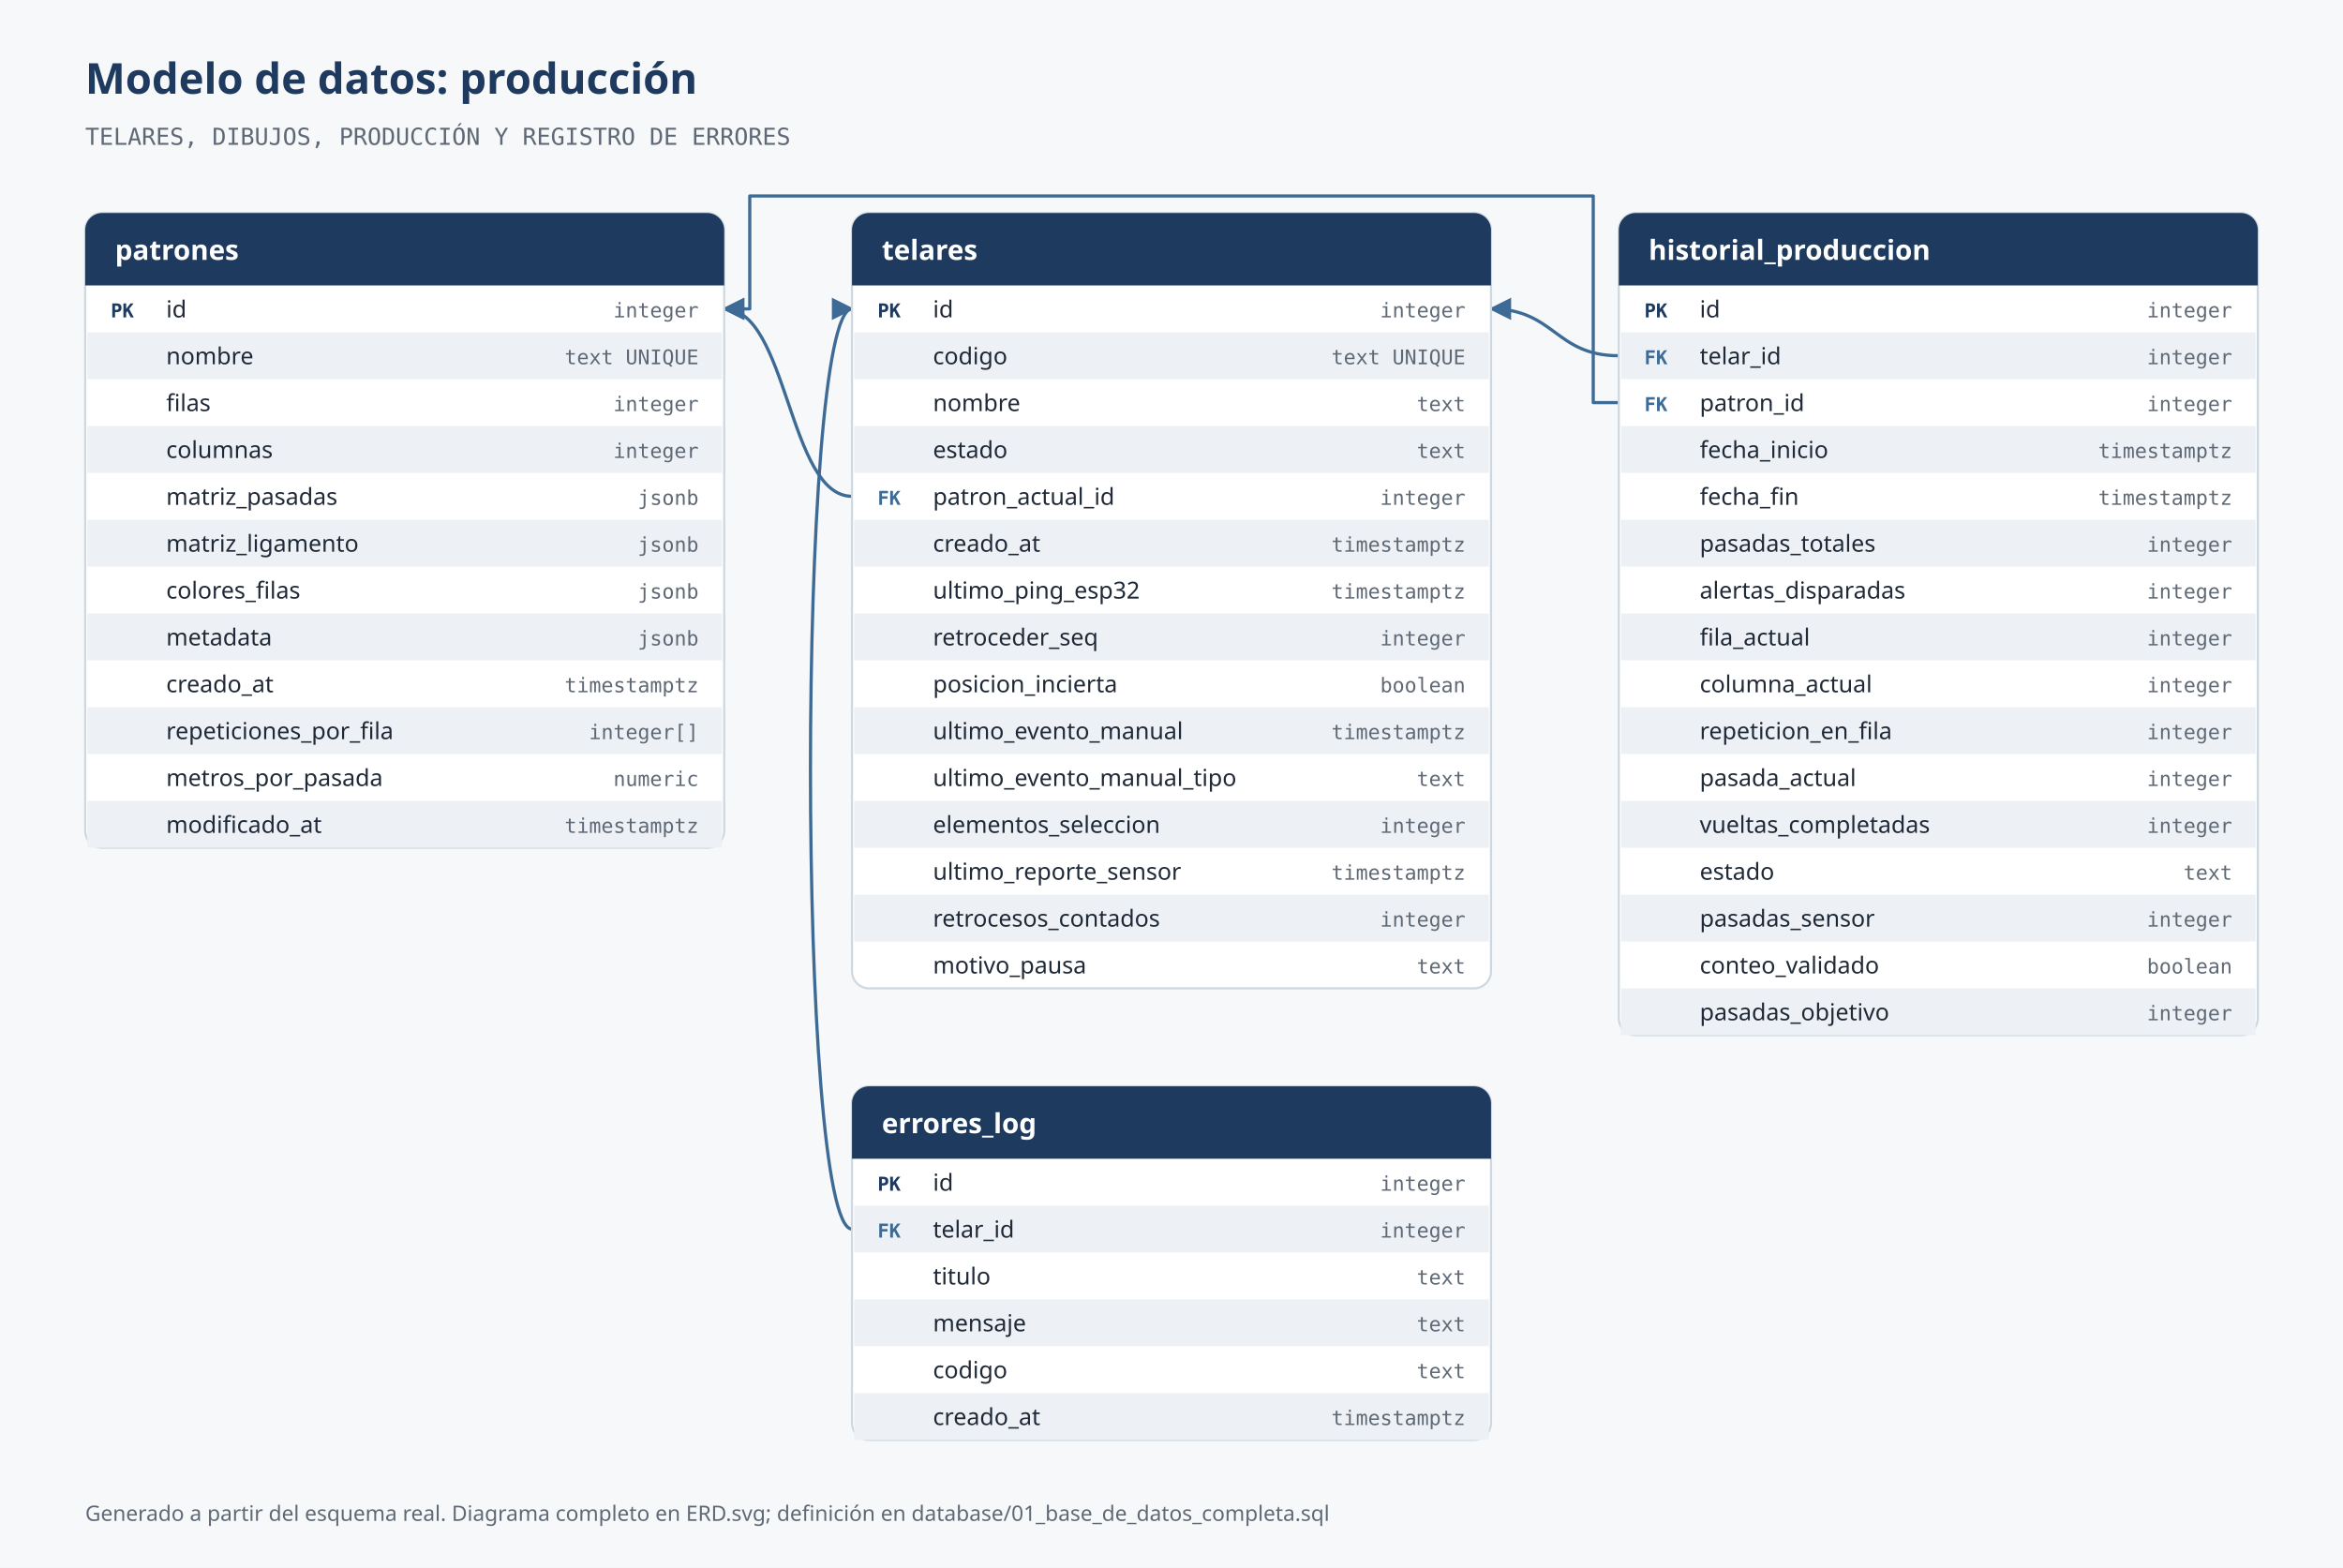
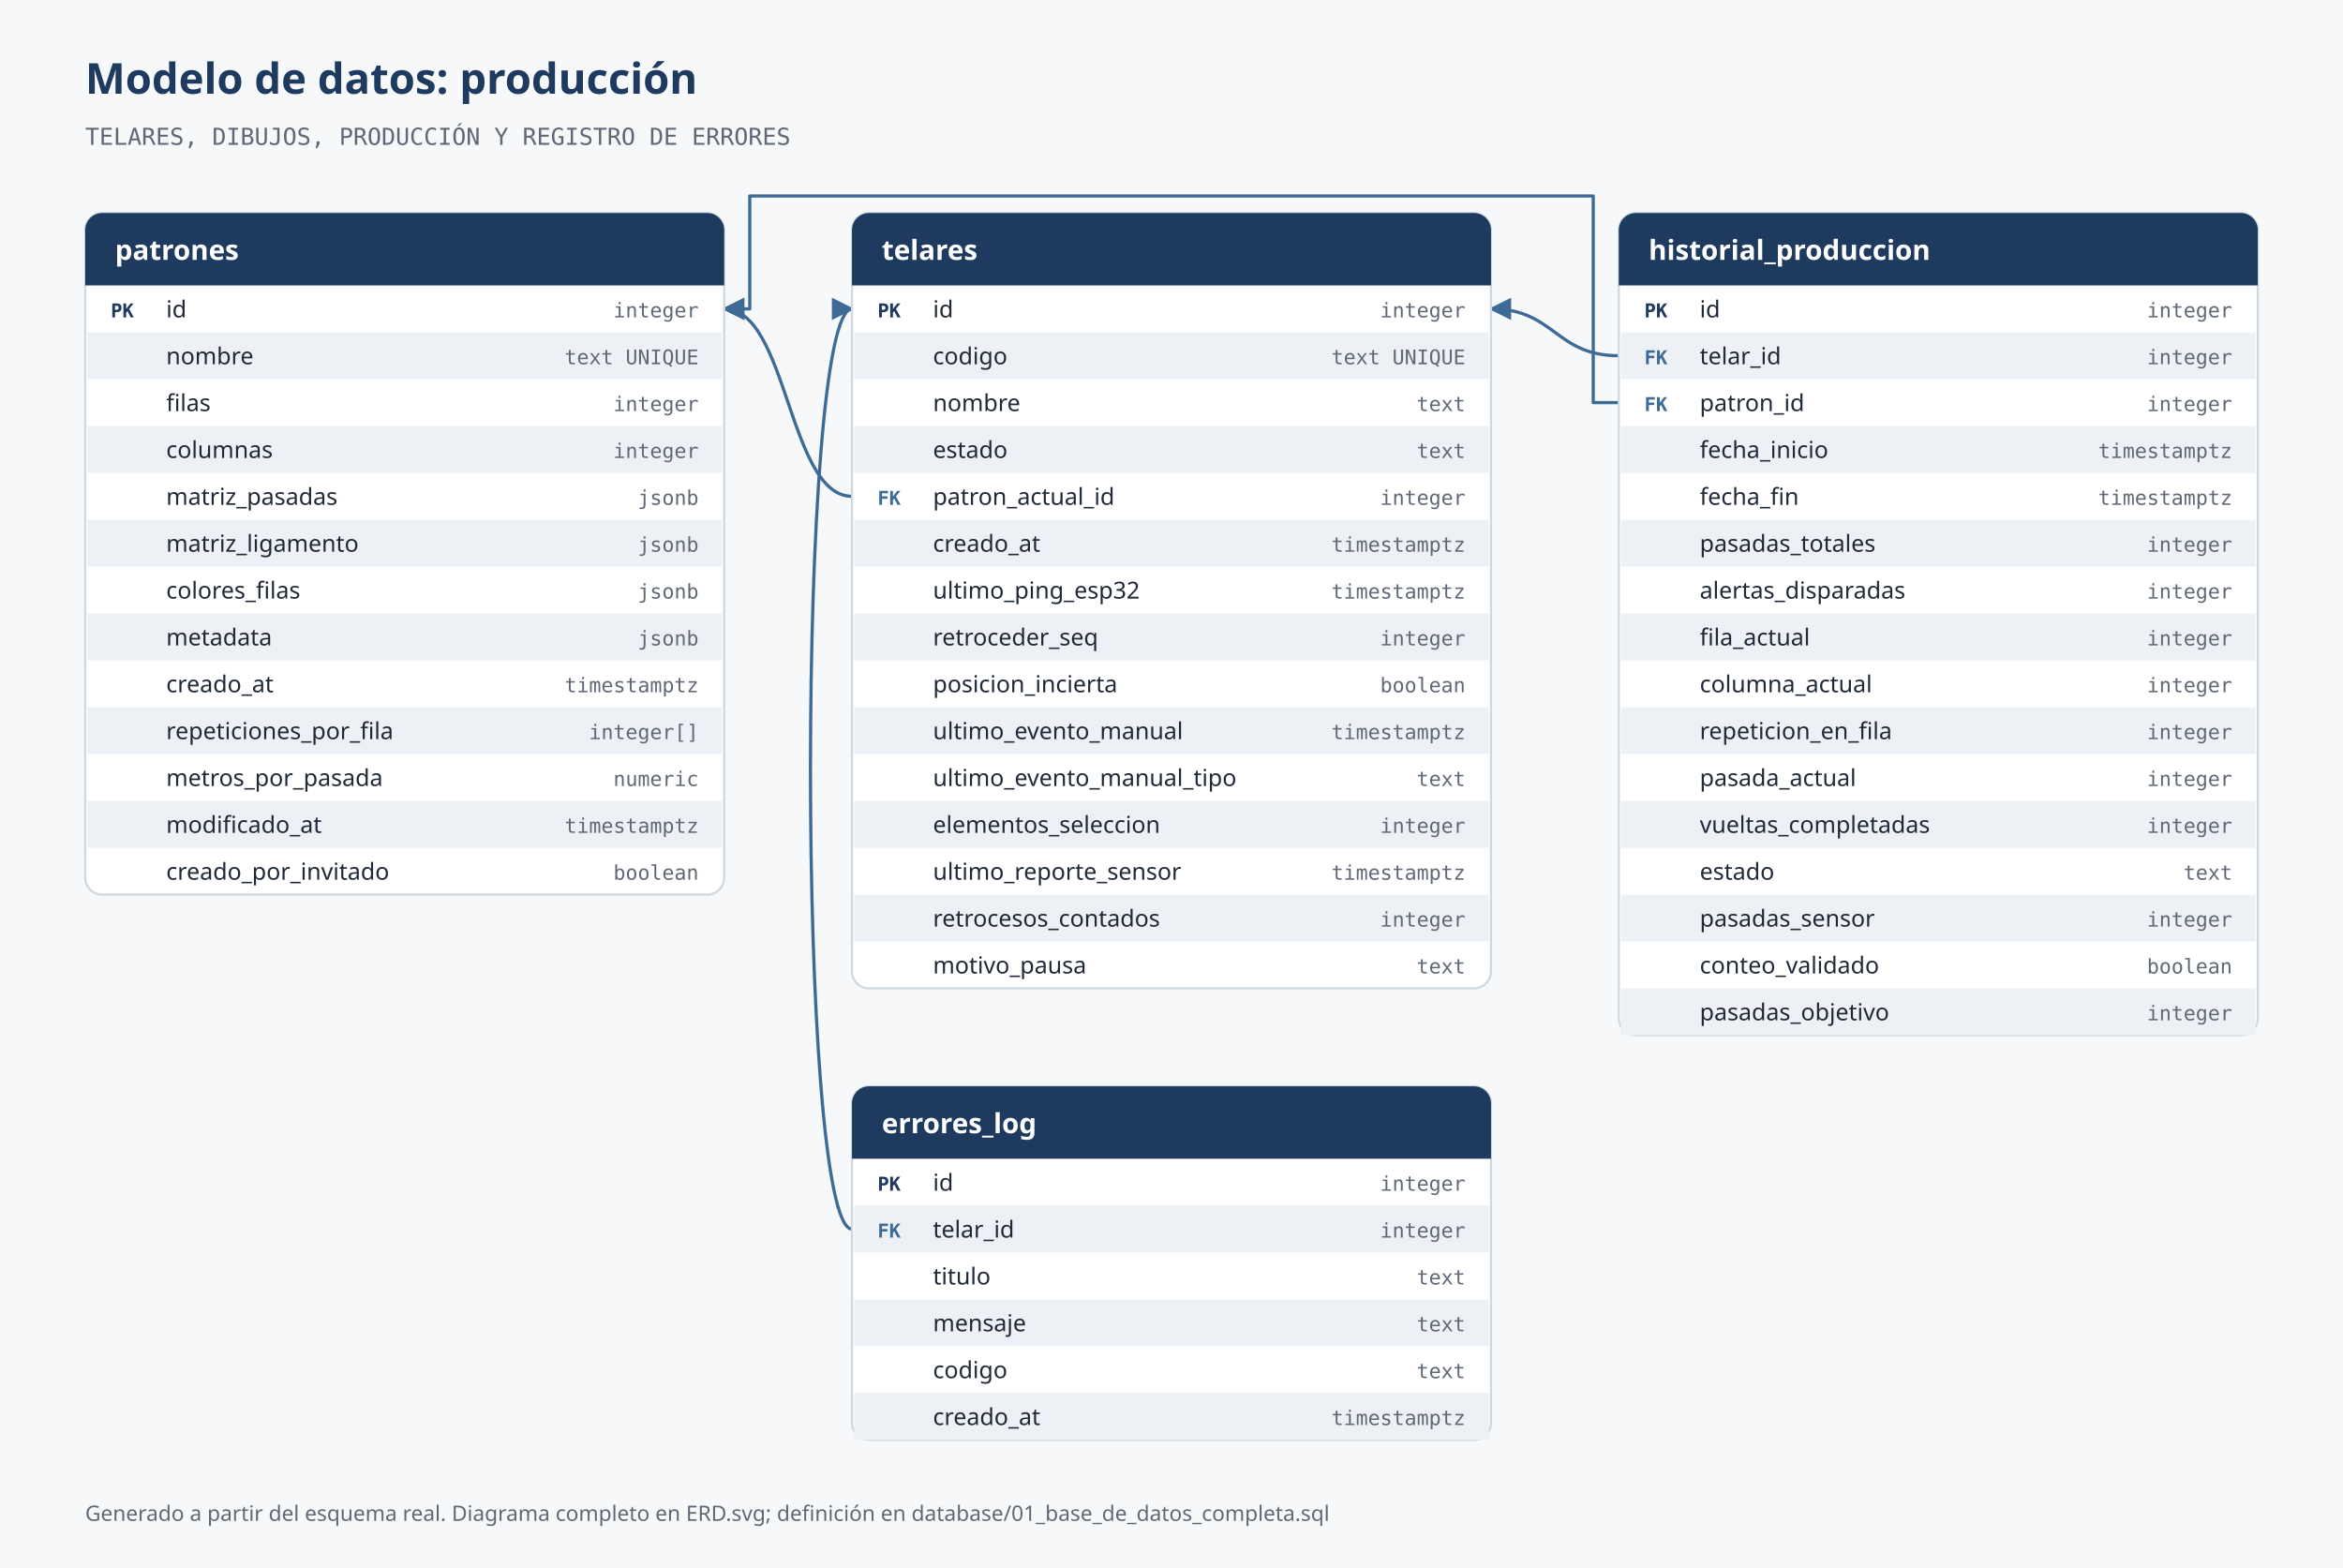
<svg xmlns="http://www.w3.org/2000/svg" viewBox="0 0 1100 736" font-family="IBM Plex Sans, system-ui, sans-serif">
  <defs>
    <marker id="punta" viewBox="0 0 10 10" refX="9" refY="5" markerWidth="7" markerHeight="7" orient="auto">
      <path d="M0,0 L10,5 L0,10 z" fill="#3D6B96" />
    </marker>
  </defs>
  <rect width="1100" height="736" fill="#F6F8FA" />
  <text x="40" y="44" font-size="20" font-weight="600" fill="#1E3A5F" font-family="Questrial, sans-serif">Modelo de datos: producción</text>
  <text x="40" y="68" font-size="11" fill="#5F6976" font-family="IBM Plex Mono, ui-monospace, monospace">TELARES, DIBUJOS, PRODUCCIÓN Y REGISTRO DE ERRORES</text>
  <path d="M400,233.0 C370.0,233.0 370.0,145.0 340,145.0" fill="none" stroke="#3D6B96" stroke-width="1.5" stroke-linejoin="round" marker-end="url(#punta)" />
  <path d="M760,167.0 C730.0,167.0 730.0,145.0 700,145.0" fill="none" stroke="#3D6B96" stroke-width="1.5" stroke-linejoin="round" marker-end="url(#punta)" />
  <path d="M760,189.0 H748 V92 H352 V145.0 H340" fill="none" stroke="#3D6B96" stroke-width="1.5" stroke-linejoin="round" marker-end="url(#punta)" />
  <path d="M400,577.0 C374,577.0 374,145.0 400,145.0" fill="none" stroke="#3D6B96" stroke-width="1.5" stroke-linejoin="round" marker-end="url(#punta)" />
-   <rect x="40" y="100" width="300" height="298" rx="8" fill="#FFFFFF" stroke="#CDD8E0" />
+   <rect x="40" y="100" width="300" height="320" rx="8" fill="#FFFFFF" stroke="#CDD8E0" />
  <path d="M40,108 a8,8 0 0 1 8,-8 h284 a8,8 0 0 1 8,8 v26 h-300 z" fill="#1E3A5F" />
  <text x="54" y="122" font-size="13" font-weight="600" fill="#FFFFFF">patrones</text>
  <text x="52" y="149" font-size="9" font-weight="700" fill="#1E3A5F" font-family="IBM Plex Mono, ui-monospace, monospace">PK</text>
  <text x="78" y="149" font-size="11" fill="#1F2937">id</text>
  <text x="328" y="149" font-size="9.5" fill="#5F6976" text-anchor="end" font-family="IBM Plex Mono, ui-monospace, monospace">integer</text>
  <rect x="41" y="156" width="298" height="22" fill="#EDF1F5" />
  <text x="78" y="171" font-size="11" fill="#1F2937">nombre</text>
  <text x="328" y="171" font-size="9.5" fill="#5F6976" text-anchor="end" font-family="IBM Plex Mono, ui-monospace, monospace">text UNIQUE</text>
  <text x="78" y="193" font-size="11" fill="#1F2937">filas</text>
  <text x="328" y="193" font-size="9.5" fill="#5F6976" text-anchor="end" font-family="IBM Plex Mono, ui-monospace, monospace">integer</text>
  <rect x="41" y="200" width="298" height="22" fill="#EDF1F5" />
  <text x="78" y="215" font-size="11" fill="#1F2937">columnas</text>
  <text x="328" y="215" font-size="9.5" fill="#5F6976" text-anchor="end" font-family="IBM Plex Mono, ui-monospace, monospace">integer</text>
  <text x="78" y="237" font-size="11" fill="#1F2937">matriz_pasadas</text>
  <text x="328" y="237" font-size="9.5" fill="#5F6976" text-anchor="end" font-family="IBM Plex Mono, ui-monospace, monospace">jsonb</text>
  <rect x="41" y="244" width="298" height="22" fill="#EDF1F5" />
  <text x="78" y="259" font-size="11" fill="#1F2937">matriz_ligamento</text>
  <text x="328" y="259" font-size="9.5" fill="#5F6976" text-anchor="end" font-family="IBM Plex Mono, ui-monospace, monospace">jsonb</text>
  <text x="78" y="281" font-size="11" fill="#1F2937">colores_filas</text>
  <text x="328" y="281" font-size="9.5" fill="#5F6976" text-anchor="end" font-family="IBM Plex Mono, ui-monospace, monospace">jsonb</text>
  <rect x="41" y="288" width="298" height="22" fill="#EDF1F5" />
  <text x="78" y="303" font-size="11" fill="#1F2937">metadata</text>
  <text x="328" y="303" font-size="9.5" fill="#5F6976" text-anchor="end" font-family="IBM Plex Mono, ui-monospace, monospace">jsonb</text>
  <text x="78" y="325" font-size="11" fill="#1F2937">creado_at</text>
  <text x="328" y="325" font-size="9.5" fill="#5F6976" text-anchor="end" font-family="IBM Plex Mono, ui-monospace, monospace">timestamptz</text>
  <rect x="41" y="332" width="298" height="22" fill="#EDF1F5" />
  <text x="78" y="347" font-size="11" fill="#1F2937">repeticiones_por_fila</text>
  <text x="328" y="347" font-size="9.5" fill="#5F6976" text-anchor="end" font-family="IBM Plex Mono, ui-monospace, monospace">integer[]</text>
  <text x="78" y="369" font-size="11" fill="#1F2937">metros_por_pasada</text>
  <text x="328" y="369" font-size="9.5" fill="#5F6976" text-anchor="end" font-family="IBM Plex Mono, ui-monospace, monospace">numeric</text>
  <rect x="41" y="376" width="298" height="22" fill="#EDF1F5" />
  <text x="78" y="391" font-size="11" fill="#1F2937">modificado_at</text>
  <text x="328" y="391" font-size="9.5" fill="#5F6976" text-anchor="end" font-family="IBM Plex Mono, ui-monospace, monospace">timestamptz</text>
+   <text x="78" y="413" font-size="11" fill="#1F2937">creado_por_invitado</text>
+   <text x="328" y="413" font-size="9.5" fill="#5F6976" text-anchor="end" font-family="IBM Plex Mono, ui-monospace, monospace">boolean</text>
  <rect x="400" y="100" width="300" height="364" rx="8" fill="#FFFFFF" stroke="#CDD8E0" />
  <path d="M400,108 a8,8 0 0 1 8,-8 h284 a8,8 0 0 1 8,8 v26 h-300 z" fill="#1E3A5F" />
  <text x="414" y="122" font-size="13" font-weight="600" fill="#FFFFFF">telares</text>
  <text x="412" y="149" font-size="9" font-weight="700" fill="#1E3A5F" font-family="IBM Plex Mono, ui-monospace, monospace">PK</text>
  <text x="438" y="149" font-size="11" fill="#1F2937">id</text>
  <text x="688" y="149" font-size="9.5" fill="#5F6976" text-anchor="end" font-family="IBM Plex Mono, ui-monospace, monospace">integer</text>
  <rect x="401" y="156" width="298" height="22" fill="#EDF1F5" />
  <text x="438" y="171" font-size="11" fill="#1F2937">codigo</text>
  <text x="688" y="171" font-size="9.5" fill="#5F6976" text-anchor="end" font-family="IBM Plex Mono, ui-monospace, monospace">text UNIQUE</text>
  <text x="438" y="193" font-size="11" fill="#1F2937">nombre</text>
  <text x="688" y="193" font-size="9.5" fill="#5F6976" text-anchor="end" font-family="IBM Plex Mono, ui-monospace, monospace">text</text>
  <rect x="401" y="200" width="298" height="22" fill="#EDF1F5" />
  <text x="438" y="215" font-size="11" fill="#1F2937">estado</text>
  <text x="688" y="215" font-size="9.5" fill="#5F6976" text-anchor="end" font-family="IBM Plex Mono, ui-monospace, monospace">text</text>
  <text x="412" y="237" font-size="9" font-weight="700" fill="#3D6B96" font-family="IBM Plex Mono, ui-monospace, monospace">FK</text>
  <text x="438" y="237" font-size="11" fill="#1F2937">patron_actual_id</text>
  <text x="688" y="237" font-size="9.5" fill="#5F6976" text-anchor="end" font-family="IBM Plex Mono, ui-monospace, monospace">integer</text>
  <rect x="401" y="244" width="298" height="22" fill="#EDF1F5" />
  <text x="438" y="259" font-size="11" fill="#1F2937">creado_at</text>
  <text x="688" y="259" font-size="9.5" fill="#5F6976" text-anchor="end" font-family="IBM Plex Mono, ui-monospace, monospace">timestamptz</text>
  <text x="438" y="281" font-size="11" fill="#1F2937">ultimo_ping_esp32</text>
  <text x="688" y="281" font-size="9.5" fill="#5F6976" text-anchor="end" font-family="IBM Plex Mono, ui-monospace, monospace">timestamptz</text>
  <rect x="401" y="288" width="298" height="22" fill="#EDF1F5" />
  <text x="438" y="303" font-size="11" fill="#1F2937">retroceder_seq</text>
  <text x="688" y="303" font-size="9.5" fill="#5F6976" text-anchor="end" font-family="IBM Plex Mono, ui-monospace, monospace">integer</text>
  <text x="438" y="325" font-size="11" fill="#1F2937">posicion_incierta</text>
  <text x="688" y="325" font-size="9.5" fill="#5F6976" text-anchor="end" font-family="IBM Plex Mono, ui-monospace, monospace">boolean</text>
  <rect x="401" y="332" width="298" height="22" fill="#EDF1F5" />
  <text x="438" y="347" font-size="11" fill="#1F2937">ultimo_evento_manual</text>
  <text x="688" y="347" font-size="9.5" fill="#5F6976" text-anchor="end" font-family="IBM Plex Mono, ui-monospace, monospace">timestamptz</text>
  <text x="438" y="369" font-size="11" fill="#1F2937">ultimo_evento_manual_tipo</text>
  <text x="688" y="369" font-size="9.5" fill="#5F6976" text-anchor="end" font-family="IBM Plex Mono, ui-monospace, monospace">text</text>
  <rect x="401" y="376" width="298" height="22" fill="#EDF1F5" />
  <text x="438" y="391" font-size="11" fill="#1F2937">elementos_seleccion</text>
  <text x="688" y="391" font-size="9.5" fill="#5F6976" text-anchor="end" font-family="IBM Plex Mono, ui-monospace, monospace">integer</text>
  <text x="438" y="413" font-size="11" fill="#1F2937">ultimo_reporte_sensor</text>
  <text x="688" y="413" font-size="9.5" fill="#5F6976" text-anchor="end" font-family="IBM Plex Mono, ui-monospace, monospace">timestamptz</text>
  <rect x="401" y="420" width="298" height="22" fill="#EDF1F5" />
  <text x="438" y="435" font-size="11" fill="#1F2937">retrocesos_contados</text>
  <text x="688" y="435" font-size="9.5" fill="#5F6976" text-anchor="end" font-family="IBM Plex Mono, ui-monospace, monospace">integer</text>
  <text x="438" y="457" font-size="11" fill="#1F2937">motivo_pausa</text>
  <text x="688" y="457" font-size="9.5" fill="#5F6976" text-anchor="end" font-family="IBM Plex Mono, ui-monospace, monospace">text</text>
  <rect x="760" y="100" width="300" height="386" rx="8" fill="#FFFFFF" stroke="#CDD8E0" />
  <path d="M760,108 a8,8 0 0 1 8,-8 h284 a8,8 0 0 1 8,8 v26 h-300 z" fill="#1E3A5F" />
  <text x="774" y="122" font-size="13" font-weight="600" fill="#FFFFFF">historial_produccion</text>
  <text x="772" y="149" font-size="9" font-weight="700" fill="#1E3A5F" font-family="IBM Plex Mono, ui-monospace, monospace">PK</text>
  <text x="798" y="149" font-size="11" fill="#1F2937">id</text>
  <text x="1048" y="149" font-size="9.5" fill="#5F6976" text-anchor="end" font-family="IBM Plex Mono, ui-monospace, monospace">integer</text>
  <rect x="761" y="156" width="298" height="22" fill="#EDF1F5" />
  <text x="772" y="171" font-size="9" font-weight="700" fill="#3D6B96" font-family="IBM Plex Mono, ui-monospace, monospace">FK</text>
  <text x="798" y="171" font-size="11" fill="#1F2937">telar_id</text>
  <text x="1048" y="171" font-size="9.5" fill="#5F6976" text-anchor="end" font-family="IBM Plex Mono, ui-monospace, monospace">integer</text>
  <text x="772" y="193" font-size="9" font-weight="700" fill="#3D6B96" font-family="IBM Plex Mono, ui-monospace, monospace">FK</text>
  <text x="798" y="193" font-size="11" fill="#1F2937">patron_id</text>
  <text x="1048" y="193" font-size="9.5" fill="#5F6976" text-anchor="end" font-family="IBM Plex Mono, ui-monospace, monospace">integer</text>
  <rect x="761" y="200" width="298" height="22" fill="#EDF1F5" />
  <text x="798" y="215" font-size="11" fill="#1F2937">fecha_inicio</text>
  <text x="1048" y="215" font-size="9.5" fill="#5F6976" text-anchor="end" font-family="IBM Plex Mono, ui-monospace, monospace">timestamptz</text>
  <text x="798" y="237" font-size="11" fill="#1F2937">fecha_fin</text>
  <text x="1048" y="237" font-size="9.5" fill="#5F6976" text-anchor="end" font-family="IBM Plex Mono, ui-monospace, monospace">timestamptz</text>
  <rect x="761" y="244" width="298" height="22" fill="#EDF1F5" />
  <text x="798" y="259" font-size="11" fill="#1F2937">pasadas_totales</text>
  <text x="1048" y="259" font-size="9.5" fill="#5F6976" text-anchor="end" font-family="IBM Plex Mono, ui-monospace, monospace">integer</text>
  <text x="798" y="281" font-size="11" fill="#1F2937">alertas_disparadas</text>
  <text x="1048" y="281" font-size="9.5" fill="#5F6976" text-anchor="end" font-family="IBM Plex Mono, ui-monospace, monospace">integer</text>
  <rect x="761" y="288" width="298" height="22" fill="#EDF1F5" />
  <text x="798" y="303" font-size="11" fill="#1F2937">fila_actual</text>
  <text x="1048" y="303" font-size="9.5" fill="#5F6976" text-anchor="end" font-family="IBM Plex Mono, ui-monospace, monospace">integer</text>
  <text x="798" y="325" font-size="11" fill="#1F2937">columna_actual</text>
  <text x="1048" y="325" font-size="9.5" fill="#5F6976" text-anchor="end" font-family="IBM Plex Mono, ui-monospace, monospace">integer</text>
  <rect x="761" y="332" width="298" height="22" fill="#EDF1F5" />
  <text x="798" y="347" font-size="11" fill="#1F2937">repeticion_en_fila</text>
  <text x="1048" y="347" font-size="9.5" fill="#5F6976" text-anchor="end" font-family="IBM Plex Mono, ui-monospace, monospace">integer</text>
  <text x="798" y="369" font-size="11" fill="#1F2937">pasada_actual</text>
  <text x="1048" y="369" font-size="9.5" fill="#5F6976" text-anchor="end" font-family="IBM Plex Mono, ui-monospace, monospace">integer</text>
  <rect x="761" y="376" width="298" height="22" fill="#EDF1F5" />
  <text x="798" y="391" font-size="11" fill="#1F2937">vueltas_completadas</text>
  <text x="1048" y="391" font-size="9.5" fill="#5F6976" text-anchor="end" font-family="IBM Plex Mono, ui-monospace, monospace">integer</text>
  <text x="798" y="413" font-size="11" fill="#1F2937">estado</text>
  <text x="1048" y="413" font-size="9.5" fill="#5F6976" text-anchor="end" font-family="IBM Plex Mono, ui-monospace, monospace">text</text>
  <rect x="761" y="420" width="298" height="22" fill="#EDF1F5" />
  <text x="798" y="435" font-size="11" fill="#1F2937">pasadas_sensor</text>
  <text x="1048" y="435" font-size="9.5" fill="#5F6976" text-anchor="end" font-family="IBM Plex Mono, ui-monospace, monospace">integer</text>
  <text x="798" y="457" font-size="11" fill="#1F2937">conteo_validado</text>
  <text x="1048" y="457" font-size="9.5" fill="#5F6976" text-anchor="end" font-family="IBM Plex Mono, ui-monospace, monospace">boolean</text>
  <rect x="761" y="464" width="298" height="22" fill="#EDF1F5" />
  <text x="798" y="479" font-size="11" fill="#1F2937">pasadas_objetivo</text>
  <text x="1048" y="479" font-size="9.5" fill="#5F6976" text-anchor="end" font-family="IBM Plex Mono, ui-monospace, monospace">integer</text>
  <rect x="400" y="510" width="300" height="166" rx="8" fill="#FFFFFF" stroke="#CDD8E0" />
  <path d="M400,518 a8,8 0 0 1 8,-8 h284 a8,8 0 0 1 8,8 v26 h-300 z" fill="#1E3A5F" />
  <text x="414" y="532" font-size="13" font-weight="600" fill="#FFFFFF">errores_log</text>
  <text x="412" y="559" font-size="9" font-weight="700" fill="#1E3A5F" font-family="IBM Plex Mono, ui-monospace, monospace">PK</text>
  <text x="438" y="559" font-size="11" fill="#1F2937">id</text>
  <text x="688" y="559" font-size="9.5" fill="#5F6976" text-anchor="end" font-family="IBM Plex Mono, ui-monospace, monospace">integer</text>
  <rect x="401" y="566" width="298" height="22" fill="#EDF1F5" />
  <text x="412" y="581" font-size="9" font-weight="700" fill="#3D6B96" font-family="IBM Plex Mono, ui-monospace, monospace">FK</text>
  <text x="438" y="581" font-size="11" fill="#1F2937">telar_id</text>
  <text x="688" y="581" font-size="9.5" fill="#5F6976" text-anchor="end" font-family="IBM Plex Mono, ui-monospace, monospace">integer</text>
  <text x="438" y="603" font-size="11" fill="#1F2937">titulo</text>
  <text x="688" y="603" font-size="9.5" fill="#5F6976" text-anchor="end" font-family="IBM Plex Mono, ui-monospace, monospace">text</text>
  <rect x="401" y="610" width="298" height="22" fill="#EDF1F5" />
  <text x="438" y="625" font-size="11" fill="#1F2937">mensaje</text>
  <text x="688" y="625" font-size="9.5" fill="#5F6976" text-anchor="end" font-family="IBM Plex Mono, ui-monospace, monospace">text</text>
  <text x="438" y="647" font-size="11" fill="#1F2937">codigo</text>
  <text x="688" y="647" font-size="9.5" fill="#5F6976" text-anchor="end" font-family="IBM Plex Mono, ui-monospace, monospace">text</text>
  <rect x="401" y="654" width="298" height="22" fill="#EDF1F5" />
  <text x="438" y="669" font-size="11" fill="#1F2937">creado_at</text>
  <text x="688" y="669" font-size="9.5" fill="#5F6976" text-anchor="end" font-family="IBM Plex Mono, ui-monospace, monospace">timestamptz</text>
  <text x="40" y="714" font-size="10" fill="#5F6976">Generado a partir del esquema real. Diagrama completo en ERD.svg; definición en database/01_base_de_datos_completa.sql</text>
</svg>
